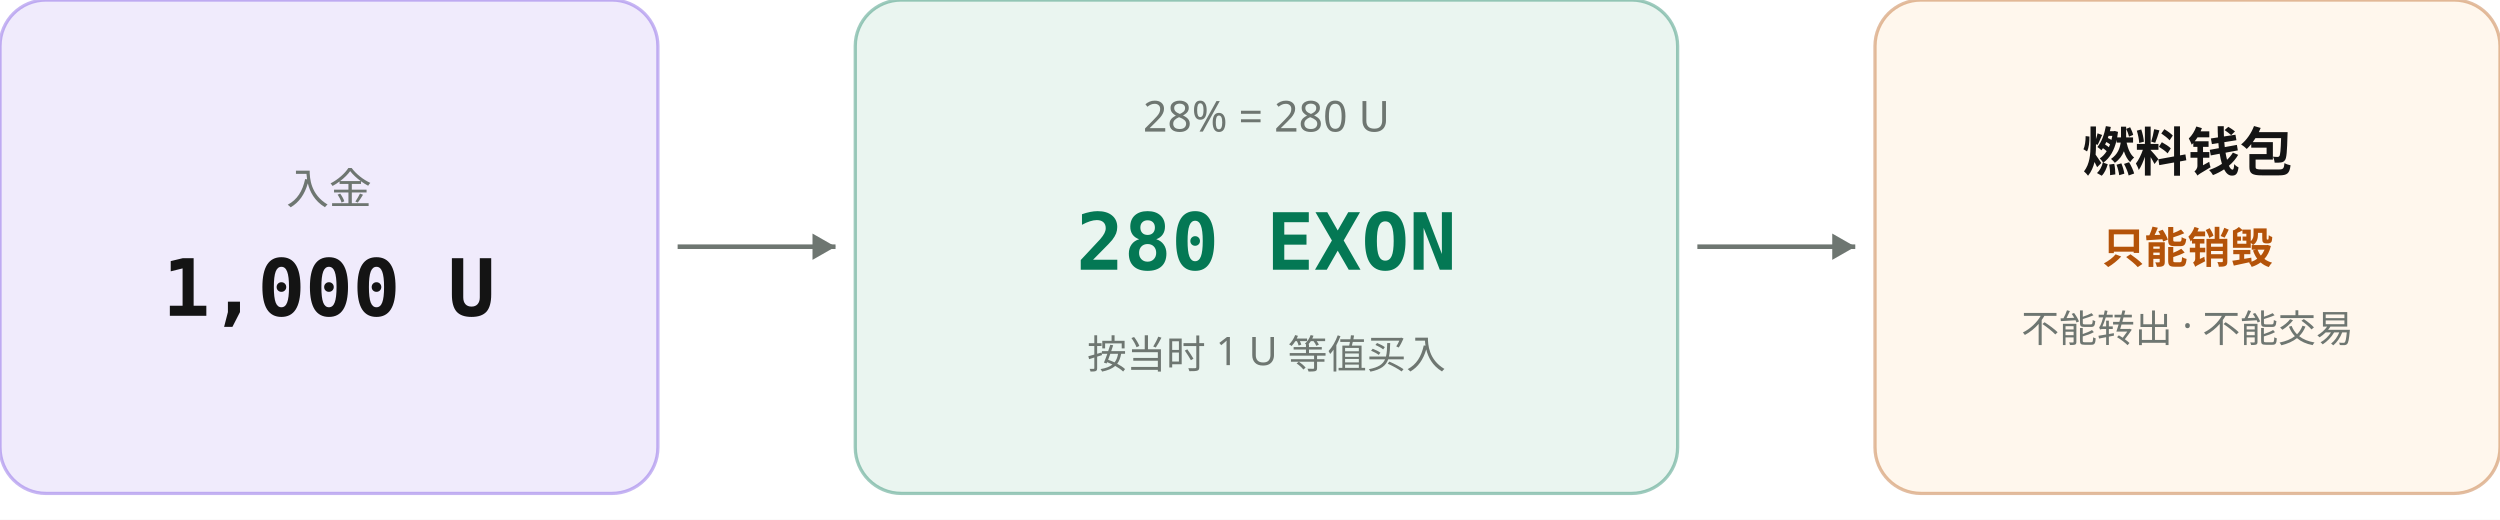
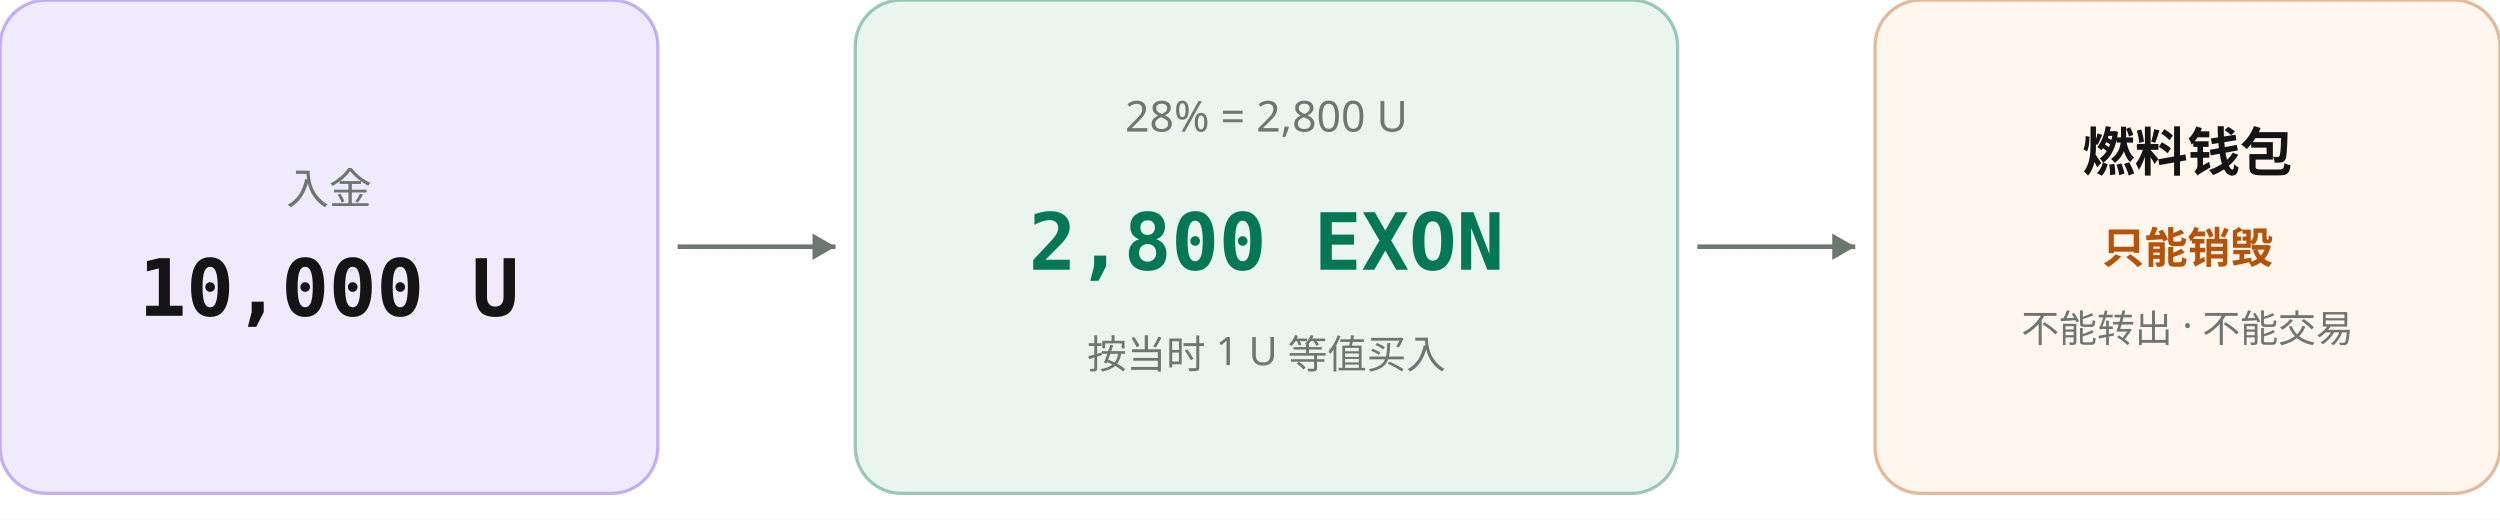
<svg xmlns="http://www.w3.org/2000/svg" viewBox="0 0 760 158" width="760" height="158" style="display:block;background:#FFFFFF">
  <rect width="760" height="158" fill="#FFFFFF" />
  <rect x="0" y="0" width="200" height="150" rx="14" fill="#F0EBFC" stroke="#6D3FE0" stroke-opacity=".38" />
  <text x="100" y="62" font-size="13" fill="#6E7671" font-family="'PingFang SC','Hiragino Sans GB','Noto Sans SC',sans-serif" text-anchor="middle" font-weight="400" letter-spacing="0">入金</text>
-   <text x="100" y="96" font-size="24" fill="#141414" font-family="'JetBrains Mono','SF Mono',Menlo,monospace" text-anchor="middle" font-weight="700" letter-spacing="0">1,000 U</text>
+   <text x="100" y="96" font-size="24" fill="#141414" font-family="'JetBrains Mono','SF Mono',Menlo,monospace" text-anchor="middle" font-weight="700" letter-spacing="0">10,000 U</text>
  <line x1="206" y1="75" x2="254" y2="75" stroke="#6E7671" stroke-width="1.4" />
  <path d="M254,75 l-7,-4 v8 z" fill="#6E7671" />
  <rect x="260" y="0" width="250" height="150" rx="14" fill="#EAF5F0" stroke="#047854" stroke-opacity=".38" />
-   <text x="385" y="40" font-size="13" fill="#6E7671" font-family="'PingFang SC','Hiragino Sans GB','Noto Sans SC',sans-serif" text-anchor="middle" font-weight="400" letter-spacing="0">28% = 280 U</text>
-   <text x="385" y="82" font-size="24" fill="#047854" font-family="'JetBrains Mono','SF Mono',Menlo,monospace" text-anchor="middle" font-weight="700" letter-spacing="0">280 EXON</text>
+   <text x="385" y="40" font-size="13" fill="#6E7671" font-family="'PingFang SC','Hiragino Sans GB','Noto Sans SC',sans-serif" text-anchor="middle" font-weight="400" letter-spacing="0">28% = 2,800 U</text>
+   <text x="385" y="82" font-size="24" fill="#047854" font-family="'JetBrains Mono','SF Mono',Menlo,monospace" text-anchor="middle" font-weight="700" letter-spacing="0">2,800 EXON</text>
  <text x="385" y="112" font-size="12" fill="#6E7671" font-family="'PingFang SC','Hiragino Sans GB','Noto Sans SC',sans-serif" text-anchor="middle" font-weight="400" letter-spacing="0">按当时 1 U 等值买入</text>
  <line x1="516" y1="75" x2="564" y2="75" stroke="#6E7671" stroke-width="1.4" />
  <path d="M564,75 l-7,-4 v8 z" fill="#6E7671" />
  <rect x="570" y="0" width="190" height="150" rx="14" fill="#FFF7ED" stroke="#B45309" stroke-opacity=".38" />
  <text x="665" y="52" font-size="16" fill="#141414" font-family="'PingFang SC','Hiragino Sans GB','Noto Sans SC',sans-serif" text-anchor="middle" font-weight="700" letter-spacing="0">燃料钱包</text>
  <text x="665" y="80" font-size="13" fill="#B45309" font-family="'PingFang SC','Hiragino Sans GB','Noto Sans SC',sans-serif" text-anchor="middle" font-weight="600" letter-spacing="0">只能销毁</text>
  <text x="665" y="104" font-size="11.5" fill="#6E7671" font-family="'PingFang SC','Hiragino Sans GB','Noto Sans SC',sans-serif" text-anchor="middle" font-weight="400" letter-spacing="0">不能转出 · 不能交易</text>
</svg>
